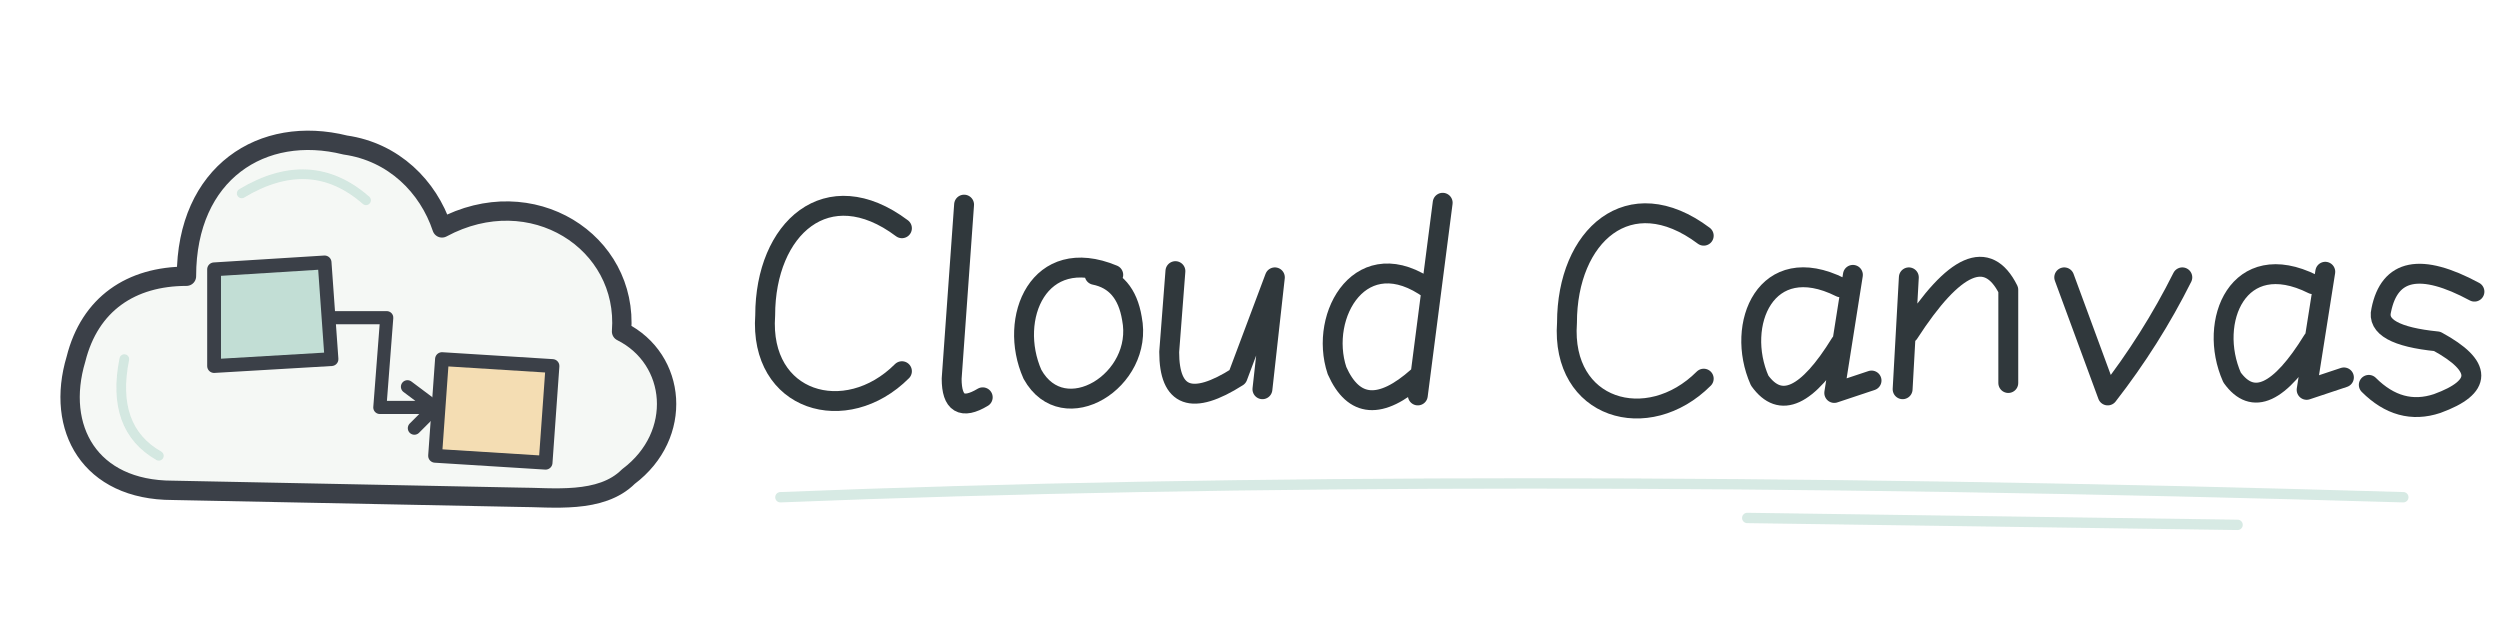
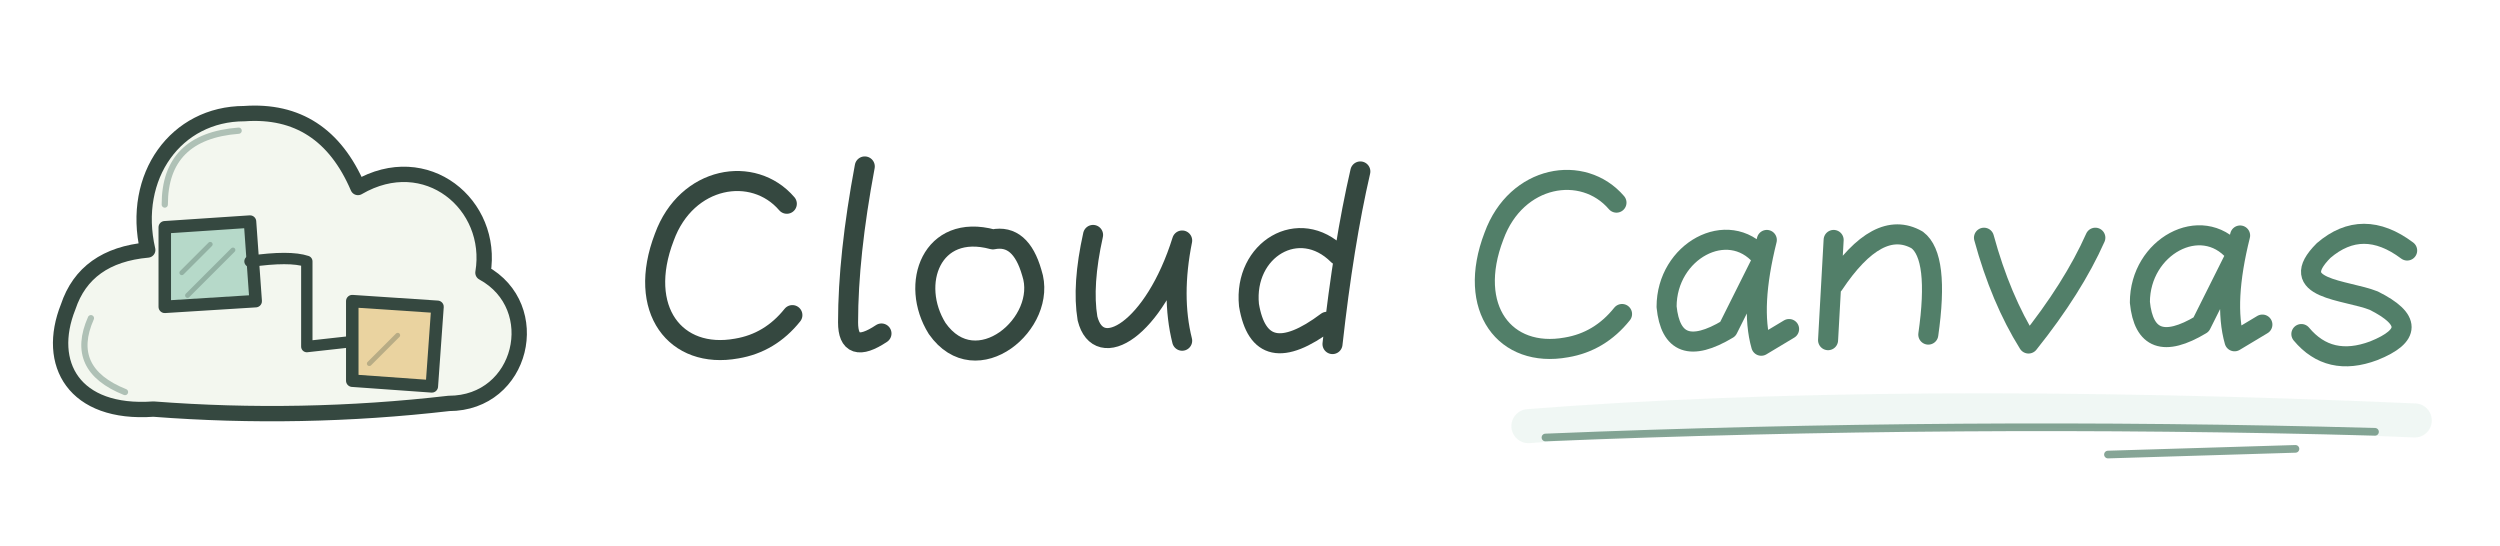
- <svg xmlns="http://www.w3.org/2000/svg" viewBox="0 0 362 90" role="img" aria-label="Cloud Canvas">
-   <g stroke="#3b4048" stroke-linecap="round" stroke-linejoin="round">
-     <path d="M25 71C13 71 8 62 11 52C13 44 19 40 27 40C27 25 38 18 50 21C57 22 62 27 64 33C77 26 91 35 90 48C98 52 99 63 91 69C87 73 80 72 75 72L25 71Z" fill="#f5f8f5" stroke-width="2.8" />
-     <path d="M18 52Q16 62 23 66M35 28Q45 22 53 29" fill="none" stroke="#c2ded5" stroke-width="1.4" opacity=".65" />
-     <path d="M31 39L47 38L48 52L31 53Z" fill="#c2ded5" stroke-width="2" />
-     <path d="M64 52L80 53L79 67L63 66Z" fill="#f4ddb3" stroke-width="2" />
-     <path d="M48 46L56 46L55 59L62 59M59 56L63 59L60 62" fill="none" stroke-width="1.9" />
+ <svg xmlns="http://www.w3.org/2000/svg" viewBox="0 0 440 96" role="img" aria-label="Cloud Canvas">
+   <g stroke="#354840" stroke-linecap="round" stroke-linejoin="round">
+     <path d="M27 72C13 73 8 64 12 54Q15 45 26 44C23 31 31 20 43 20Q57 19 63 33C75 26 87 36 85 48C96 54 92 71 79 71Q53 74 27 72Z" fill="#f3f7ef" stroke-width="2.7" />
+     <path d="M29 36Q29 24 42 23M16 56Q12 65 22 69" fill="none" stroke="#afc1b6" stroke-width="1.1" />
+     <path d="M29 40L44 39L45 53L29 54Z" fill="#b6d9c9" stroke-width="2.2" />
+     <path d="M44 46Q51 45 54 46L54 61L63 60" fill="none" stroke-width="2" />
+     <path d="M62 53L77 54L76 68L62 67Z" fill="#ead3a0" stroke-width="2.2" />
+     <path d="M32 48L37 43M33 52L41 44M65 64L70 59" fill="none" stroke="#354840" stroke-width=".85" opacity=".28" />
  </g>
-   <g transform="translate(109 29) scale(.9)" fill="none" stroke="#30383c" stroke-width="3.2" stroke-linecap="round" stroke-linejoin="round">
-     <path transform="translate(0 -0.5)" d="M24 5C12 -4 2 5 2 19C1 33 15 37 24 28" />
-     <path transform="translate(28 0.7)" d="M6 0L4 28Q4 34 9 31" />
-     <path transform="translate(41 0)" d="M17 12C5 7 0 19 4 28C9 37 22 29 20 19Q19 13 14 12" />
-     <path transform="translate(65 -0.6)" d="M3 12L2 25Q2 36 13 29L19 13L17 31" />
-     <path transform="translate(90 0.4)" d="M19 14C8 6 1 18 4 27Q8 36 17 28M21 0L17 31" />
-     <path transform="translate(129 0.7)" d="M24 5C12 -4 2 5 2 19C1 33 15 37 24 28" />
-     <path transform="translate(157 0)" d="M18 14C6 8 1 20 5 29Q10 36 18 23M20 12L17 31L23 29" />
-     <path transform="translate(183 -0.6)" d="M3 13L2 31M3 22Q14 5 19 15L19 30" />
-     <path transform="translate(209 0.4)" d="M2 12L9 31Q16 22 21 12" />
-     <path transform="translate(233 -0.5)" d="M18 14C6 8 1 20 5 29Q10 36 18 23M20 12L17 31L23 29" />
-     <path transform="translate(259 0.7)" d="M18 14Q5 7 3 17Q2 21 12 22Q23 28 12 32Q6 34 1 29" />
+   <path d="M269 75Q333 70 425 74" fill="none" stroke="#b6d9c9" stroke-width="6" stroke-linecap="round" opacity=".2" />
+   <g transform="translate(113 29) scale(.98)" fill="none" stroke-width="3.6" stroke-linecap="round" stroke-linejoin="round">
+     <path transform="translate(0 0)" d="M26 7C20 0 8 2 4 13C-1 26 6 35 17 33Q23 32 27 27" stroke="#354840" />
+     <path transform="translate(32 -0.7)" d="M8 1Q5 17 5 29Q5 35 11 31" stroke="#354840" />
+     <path transform="translate(48 0.4)" d="M15 13C4 10 0 21 5 29C12 39 25 28 22 19Q20 12 15 13Z" stroke="#354840" />
+     <path transform="translate(77 -0.4)" d="M4 13Q2 22 3 28C5 36 15 30 20 14M20 14Q18 24 20 32" stroke="#354840" />
+     <path transform="translate(106 0.2)" d="M19 16C12 9 2 15 3 25Q5 37 17 28M23 1Q20 14 18 32" stroke="#354840" />
+     <path transform="translate(149 -0.2)" d="M26 7C20 0 8 2 4 13C-1 26 6 35 17 33Q23 32 27 27" stroke="#527f69" />
+     <path transform="translate(181 0.5)" d="M20 16C14 9 3 15 3 25Q4 35 14 29L20 17M21 13Q18 25 20 32L25 29" stroke="#527f69" />
+     <path transform="translate(210 -0.5)" d="M4 14L3 32M4 22Q12 10 19 14Q23 17 21 31" stroke="#527f69" />
+     <path transform="translate(238 0.1)" d="M3 13Q6 24 11 32Q19 22 23 13" stroke="#527f69" />
+     <path transform="translate(266 -0.3)" d="M20 16C14 9 3 15 3 25Q4 35 14 29L20 17M21 13Q18 25 20 32L25 29" stroke="#527f69" />
+     <path transform="translate(295 0.4)" d="M22 15Q14 9 7 15C0 22 11 22 16 24Q26 29 16 33Q8 36 3 30" stroke="#527f69" />
  </g>
-   <path d="M113 72Q213 68 348 72M253 75L324 76" fill="none" stroke="#c2ded5" stroke-width="1.5" stroke-linecap="round" opacity=".65" />
+   <path d="M272 77Q345 74 418 76M371 80L404 79" fill="none" stroke="#527f69" stroke-width="1.35" stroke-linecap="round" opacity=".7" />
</svg>
